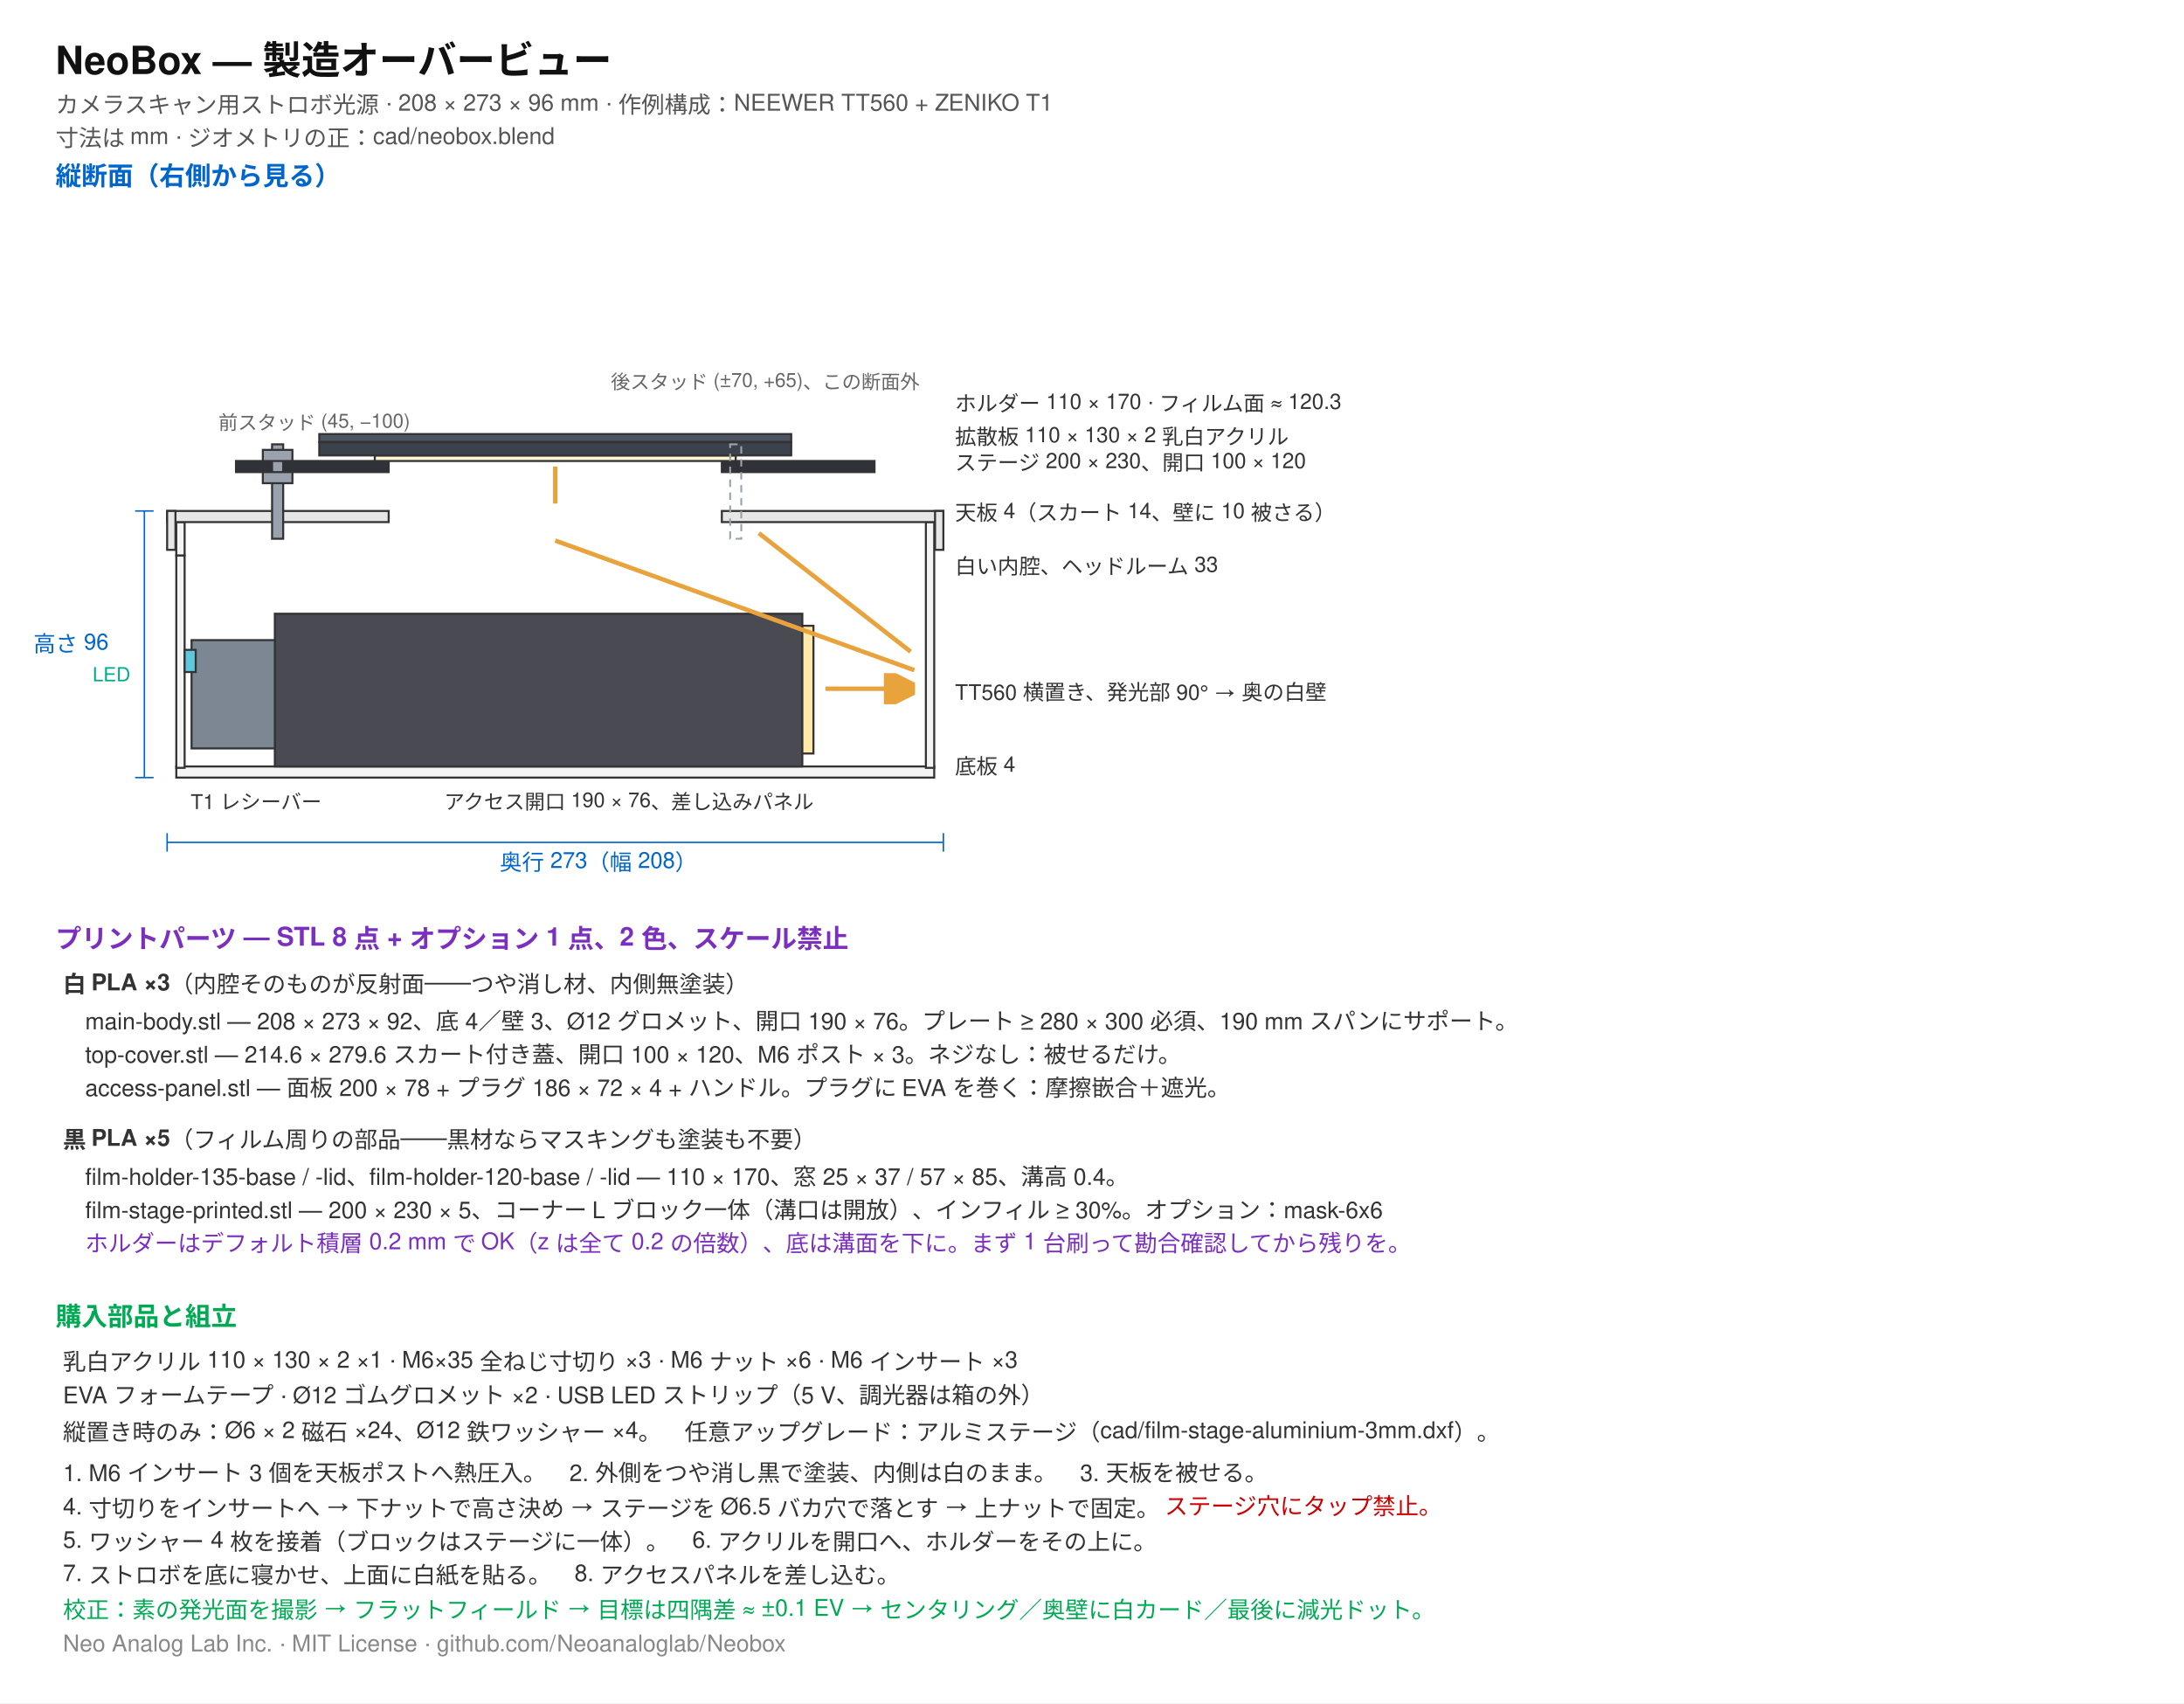
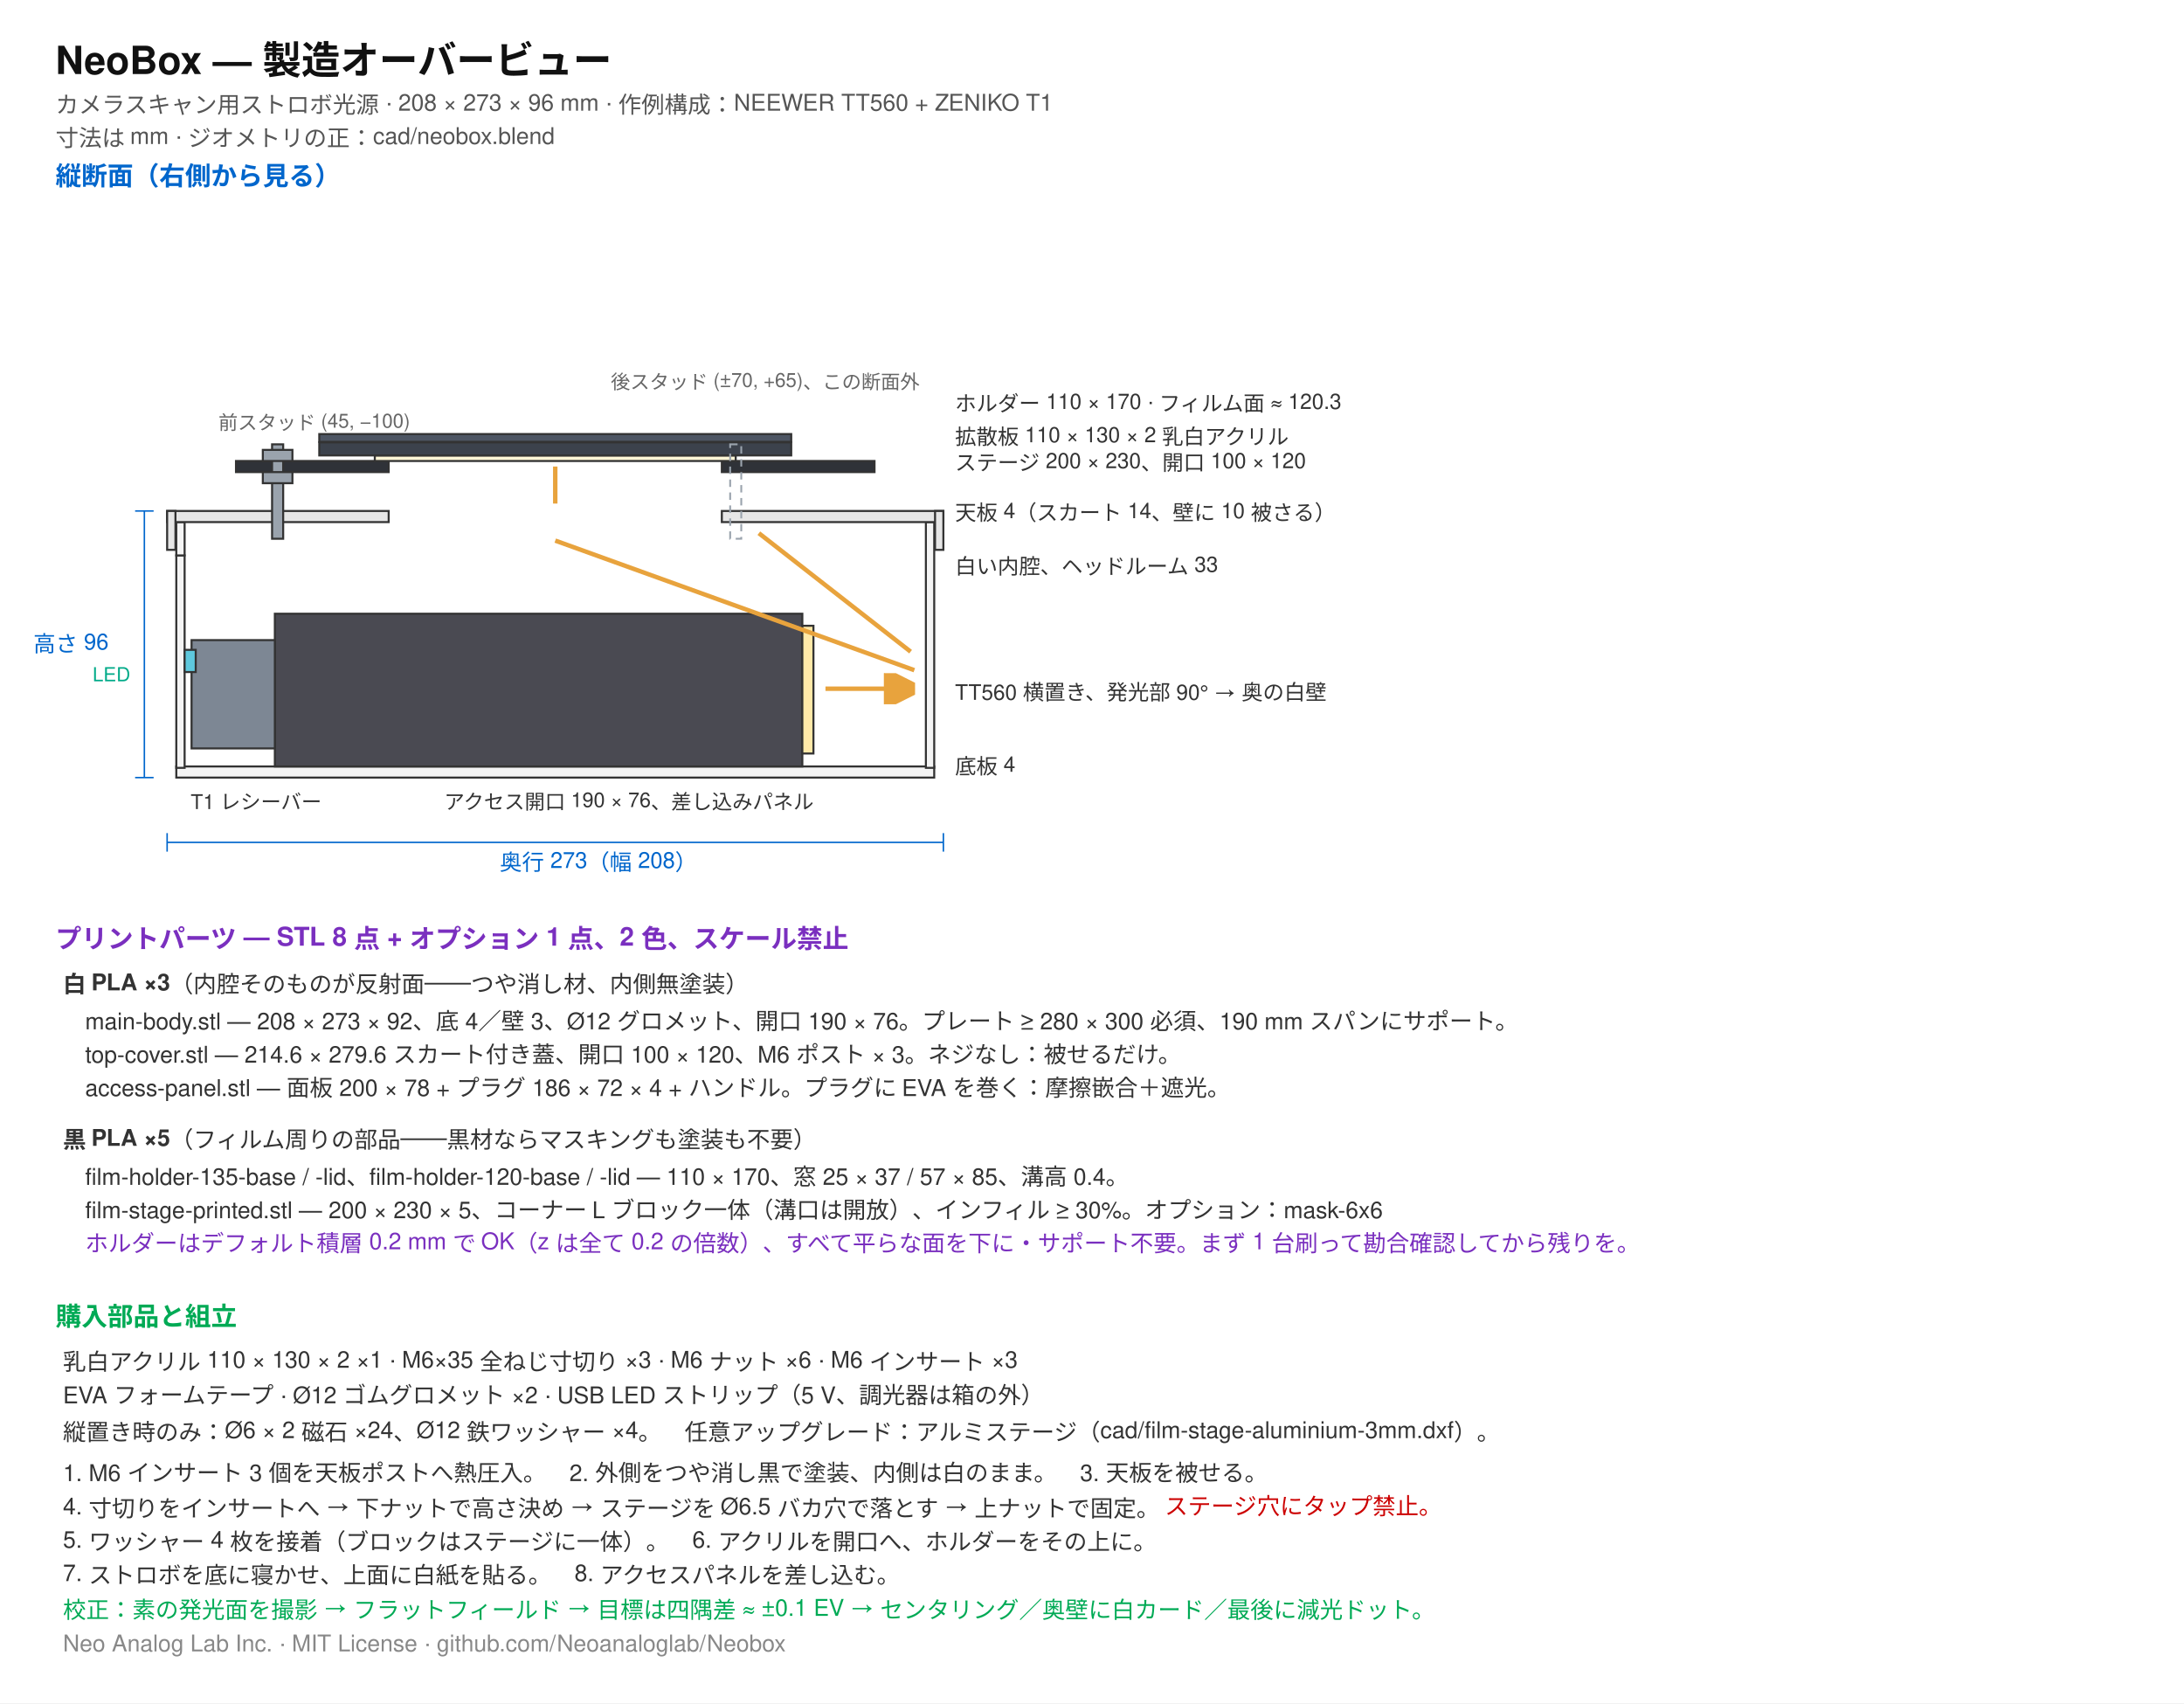
<svg xmlns="http://www.w3.org/2000/svg" width="1180" height="920" viewBox="0 0 1180 920" font-family="Helvetica, Arial, sans-serif">
  <rect width="1180" height="920" fill="#ffffff" />
  <text x="30" y="40" font-size="21" font-weight="bold" fill="#111">NeoBox — 製造オーバービュー</text>
  <text x="30" y="61" font-size="12.5" fill="#555">カメラスキャン用ストロボ光源 · 208 × 273 × 96 mm · 作例構成：NEEWER TT560 + ZENIKO T1</text>
  <text x="30" y="79" font-size="12.5" fill="#555">寸法は mm · ジオメトリの正：cad/neobox.blend</text>
  <text x="30" y="100" font-size="14" font-weight="bold" fill="#06c">縦断面（右側から見る）</text>
  <g stroke="#333" stroke-width="1.1">
    <rect x="95.25" y="414" width="409.5" height="6" fill="#f4f4f4" />
    <rect x="500.25" y="282" width="4.5" height="132.75" fill="#f4f4f4" />
    <rect x="95.25" y="300" width="4.5" height="114.75" fill="#f4f4f4" />
    <rect x="95.25" y="282" width="4.5" height="18" fill="#f4f4f4" />
    <rect x="90.3" y="276" width="119.7" height="6" fill="#e6e6e6" />
    <rect x="390" y="276" width="119.7" height="6" fill="#e6e6e6" />
    <rect x="90.3" y="276" width="4.5" height="21" fill="#e6e6e6" />
    <rect x="505.2" y="276" width="4.5" height="21" fill="#e6e6e6" />
    <rect x="148.5" y="331.5" width="285" height="82.5" fill="#4a4a52" />
    <rect x="433.5" y="338" width="6" height="69" fill="#ffe9a8" />
    <rect x="103.5" y="345.75" width="45" height="58.5" fill="#7d8794" />
    <rect x="99.75" y="351" width="6" height="12" fill="#5ec8dd" />
    <rect x="127.5" y="249" width="82.5" height="6" fill="#2f3238" />
    <rect x="390" y="249" width="82.5" height="6" fill="#2f3238" />
    <rect x="202.5" y="246" width="195" height="3" fill="#fff6d6" />
    <rect x="172.5" y="238.95" width="255" height="7.05" fill="#3c424c" />
    <rect x="172.5" y="234.45" width="255" height="4.2" fill="#4d5563" />
    <rect x="147" y="240" width="6" height="51" fill="#9aa3ad" />
    <rect x="142" y="255" width="16" height="6" fill="#9aa3ad" />
    <rect x="142" y="243" width="16" height="6" fill="#9aa3ad" />
  </g>
  <g stroke="#9aa3ad" stroke-width="1" stroke-dasharray="4 3" fill="none">
    <rect x="394.5" y="240" width="6" height="51" />
  </g>
  <g stroke="#e8a33d" stroke-width="2.4" fill="none" marker-end="url(#ar)">
    <defs>
      <marker id="ar" markerWidth="7" markerHeight="7" refX="6" refY="3.5" orient="auto">
        <path d="M0,0 L7,3.5 L0,7 z" fill="#e8a33d" />
      </marker>
    </defs>
    <path d="M446,372 L492,372" />
    <path d="M494,362 L300,292" />
    <path d="M492,352 L410,288" />
    <path d="M300,272 L300,252" />
  </g>
  <g font-size="11.5" fill="#333">
    <text x="516" y="418">底板 4</text>
    <text x="516" y="378">TT560 横置き、発光部 90° → 奥の白壁</text>
    <text x="516" y="310">白い内腔、ヘッドルーム 33</text>
    <text x="516" y="281">天板 4（スカート 14、壁に 10 被さる）</text>
    <text x="516" y="254">ステージ 200 × 230、開口 100 × 120</text>
    <text x="516" y="240">拡散板 110 × 130 × 2 乳白アクリル</text>
    <text x="516" y="222">ホルダー 110 × 170 · フィルム面 ≈ 120.3</text>
    <text x="103" y="437" font-size="11">T1 レシーバー</text>
    <text x="240" y="437" font-size="11">アクセス開口 190 × 76、差し込みパネル</text>
    <text x="50" y="368" font-size="10.5" fill="#0a8">LED</text>
    <text x="118" y="232" font-size="10.5" fill="#666">前スタッド (45, −100)</text>
    <text x="330" y="210" font-size="10.5" fill="#666">後スタッド (±70, +65)、この断面外</text>
  </g>
  <g stroke="#06c" stroke-width="0.8" fill="none">
    <path d="M90.3,455 L509.7,455" />
    <path d="M90.3,450 L90.3,460" />
    <path d="M509.7,450 L509.7,460" />
    <path d="M78,276 L78,420" />
    <path d="M73,276 L83,276" />
    <path d="M73,420 L83,420" />
  </g>
  <text x="270" y="470" font-size="12" fill="#06c">奥行 273（幅 208）</text>
  <text x="18" y="352" font-size="12" fill="#06c">高さ 96</text>
  <text x="30" y="512" font-size="14" font-weight="bold" fill="#7a2fbf">プリントパーツ — STL 8 点 + オプション 1 点、2 色、スケール禁止</text>
  <g font-size="12.5" fill="#333">
    <text x="34" y="536">
      <tspan font-weight="bold">白 PLA ×3</tspan>（内腔そのものが反射面——つや消し材、内側無塗装）</text>
    <text x="46" y="556">main-body.stl — 208 × 273 × 92、底 4／壁 3、Ø12 グロメット、開口 190 × 76。プレート ≥ 280 × 300 必須、190 mm スパンにサポート。</text>
    <text x="46" y="574">top-cover.stl — 214.6 × 279.6 スカート付き蓋、開口 100 × 120、M6 ポスト × 3。ネジなし：被せるだけ。</text>
    <text x="46" y="592">access-panel.stl — 面板 200 × 78 + プラグ 186 × 72 × 4 + ハンドル。プラグに EVA を巻く：摩擦嵌合＋遮光。</text>
    <text x="34" y="620">
      <tspan font-weight="bold">黒 PLA ×5</tspan>（フィルム周りの部品——黒材ならマスキングも塗装も不要）</text>
    <text x="46" y="640">film-holder-135-base / -lid、film-holder-120-base / -lid — 110 × 170、窓 25 × 37 / 57 × 85、溝高 0.4。</text>
    <text x="46" y="658">film-stage-printed.stl — 200 × 230 × 5、コーナー L ブロック一体（溝口は開放）、インフィル ≥ 30%。オプション：mask-6x6</text>
-     <text x="46" y="676" fill="#7a2fbf">ホルダーはデフォルト積層 0.2 mm で OK（z は全て 0.2 の倍数）、底は溝面を下に。まず 1 台刷って勘合確認してから残りを。</text>
+     <text x="46" y="676" fill="#7a2fbf">ホルダーはデフォルト積層 0.2 mm で OK（z は全て 0.2 の倍数）、すべて平らな面を下に・サポート不要。まず 1 台刷って勘合確認してから残りを。</text>
  </g>
  <text x="30" y="716" font-size="14" font-weight="bold" fill="#0a5">購入部品と組立</text>
  <g font-size="12.5" fill="#333">
    <text x="34" y="740">乳白アクリル 110 × 130 × 2 ×1 · M6×35 全ねじ寸切り ×3 · M6 ナット ×6 · M6 インサート ×3</text>
    <text x="34" y="758">EVA フォームテープ · Ø12 ゴムグロメット ×2 · USB LED ストリップ（5 V、調光器は箱の外）</text>
    <text x="34" y="778">縦置き時のみ：Ø6 × 2 磁石 ×24、Ø12 鉄ワッシャー ×4。　任意アップグレード：アルミステージ（cad/film-stage-aluminium-3mm.dxf）。</text>
    <text x="34" y="800">1. M6 インサート 3 個を天板ポストへ熱圧入。　2. 外側をつや消し黒で塗装、内側は白のまま。　3. 天板を被せる。</text>
    <text x="34" y="818">4. 寸切りをインサートへ → 下ナットで高さ決め → ステージを Ø6.5 バカ穴で落とす → 上ナットで固定。 <tspan fill="#c00">ステージ穴にタップ禁止。</tspan>
    </text>
    <text x="34" y="836">5. ワッシャー 4 枚を接着（ブロックはステージに一体）。　6. アクリルを開口へ、ホルダーをその上に。</text>
    <text x="34" y="854">7. ストロボを底に寝かせ、上面に白紙を貼る。　8. アクセスパネルを差し込む。</text>
    <text x="34" y="874" fill="#0a5">校正：素の発光面を撮影 → フラットフィールド → 目標は四隅差 ≈ ±0.1 EV → センタリング／奥壁に白カード／最後に減光ドット。</text>
    <text x="34" y="892" fill="#888">Neo Analog Lab Inc. · MIT License · github.com/Neoanaloglab/Neobox</text>
  </g>
</svg>
